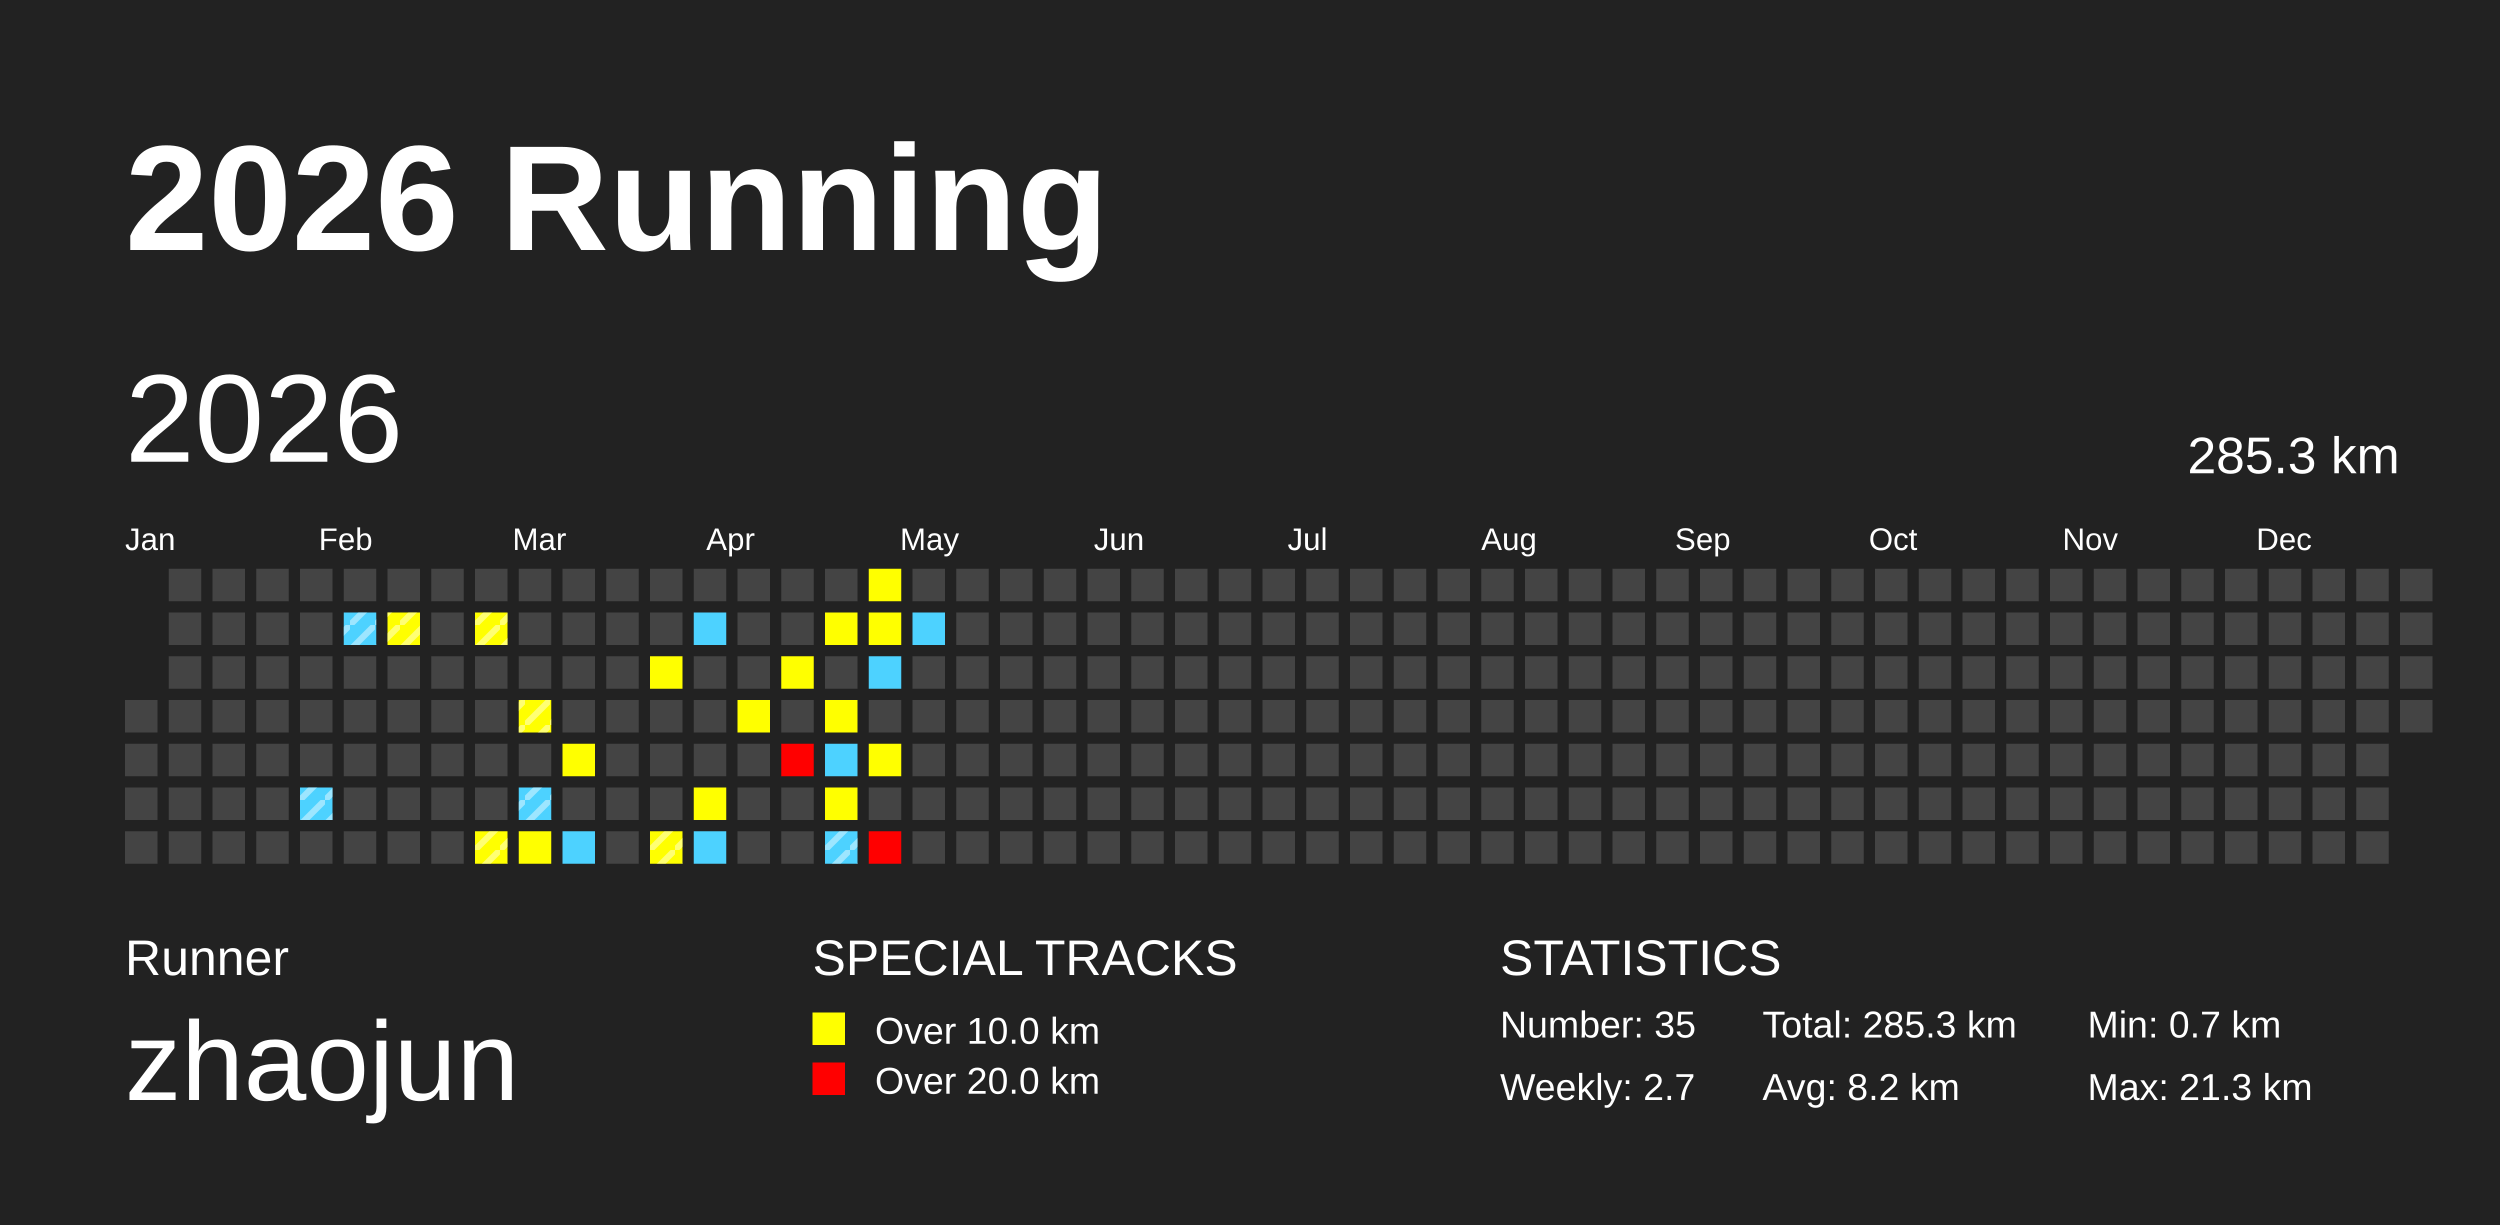
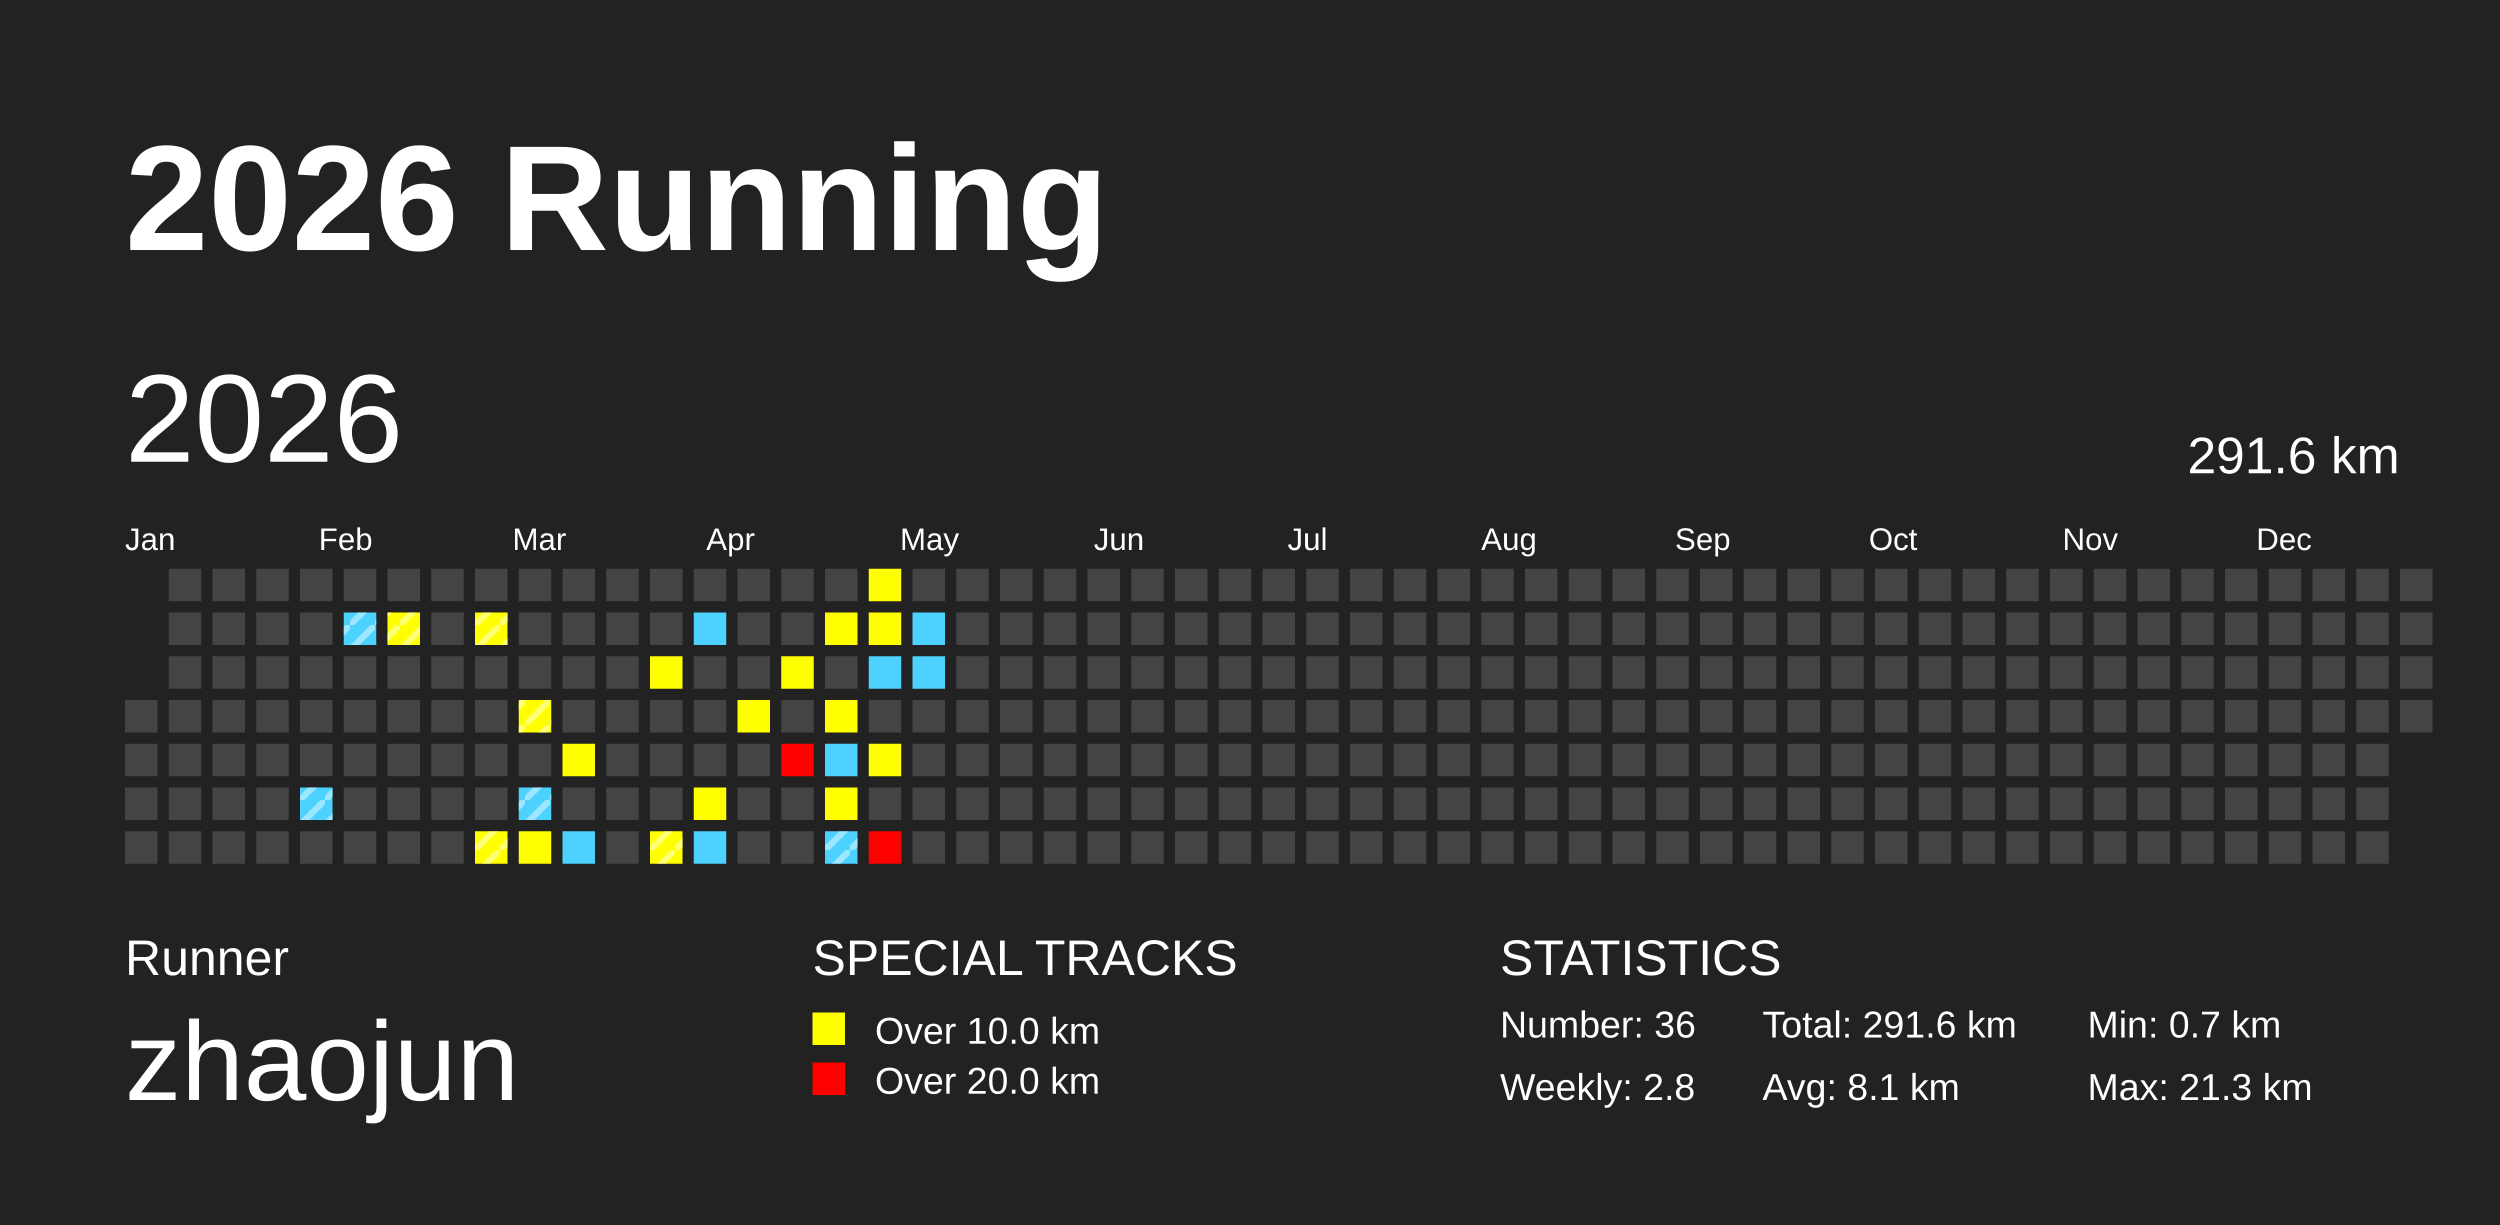
<svg xmlns="http://www.w3.org/2000/svg" baseProfile="full" height="98mm" version="1.1" viewBox="0,0,200,98" width="200mm">
  <defs>
    <pattern height="2" id="indoor-stripe" patternUnits="userSpaceOnUse" width="2">
      <line stroke="white" stroke-opacity="0.45" stroke-width="0.5" x1="0" x2="2" y1="2" y2="0" />
    </pattern>
  </defs>
  <rect fill="#222222" height="98" width="200" x="0" y="0" />
  <text fill="#FFFFFF" style="font-size:12px; font-family:Arial; font-weight:bold;" x="10" y="20">2026 Running</text>
  <text fill="#FFFFFF" style="font-size:4px; font-family:Arial" x="10" y="78">Runner</text>
  <text fill="#FFFFFF" style="font-size:9px; font-family:Arial" x="10" y="88">zhaojun</text>
  <text fill="#FFFFFF" style="font-size:4px; font-family:Arial" x="65" y="78">SPECIAL TRACKS</text>
  <rect fill="yellow" height="2.6" width="2.6" x="65" y="81" />
  <text fill="#FFFFFF" style="font-size:3px; font-family:Arial" x="70" y="83.5">Over 10.0 km</text>
  <rect fill="red" height="2.6" width="2.6" x="65" y="85" />
  <text fill="#FFFFFF" style="font-size:3px; font-family:Arial" x="70" y="87.5">Over 20.0 km</text>
  <text fill="#FFFFFF" style="font-size:4px; font-family:Arial" x="120" y="78">STATISTICS</text>
-   <text fill="#FFFFFF" style="font-size:3px; font-family:Arial" x="120" y="83">Number: 35</text>
-   <text fill="#FFFFFF" style="font-size:3px; font-family:Arial" x="120" y="88">Weekly: 2.7</text>
-   <text fill="#FFFFFF" style="font-size:3px; font-family:Arial" x="141" y="83">Total: 285.3 km</text>
-   <text fill="#FFFFFF" style="font-size:3px; font-family:Arial" x="141" y="88">Avg: 8.2 km</text>
+   <text fill="#FFFFFF" style="font-size:3px; font-family:Arial" x="120" y="83">Number: 36</text>
+   <text fill="#FFFFFF" style="font-size:3px; font-family:Arial" x="120" y="88">Weekly: 2.8</text>
+   <text fill="#FFFFFF" style="font-size:3px; font-family:Arial" x="141" y="83">Total: 291.6 km</text>
+   <text fill="#FFFFFF" style="font-size:3px; font-family:Arial" x="141" y="88">Avg: 8.1 km</text>
  <text fill="#FFFFFF" style="font-size:3px; font-family:Arial" x="167" y="83">Min: 0.7 km</text>
  <text fill="#FFFFFF" style="font-size:3px; font-family:Arial" x="167" y="88">Max: 21.3 km</text>
  <text dominant-baseline="hanging" fill="#FFFFFF" style="font-size:10.0px; font-family:Arial;" x="10" y="30">2026</text>
-   <text dominant-baseline="hanging" fill="#FFFFFF" style="font-size:4.125px; font-family:Arial;" x="175" y="35">285.3 km</text>
+   <text dominant-baseline="hanging" fill="#FFFFFF" style="font-size:4.125px; font-family:Arial;" x="175" y="35">291.6 km</text>
  <text fill="#FFFFFF" style="font-size:2.5px; font-family:Arial" x="10.0" y="44">Jan</text>
  <text fill="#FFFFFF" style="font-size:2.5px; font-family:Arial" x="25.5" y="44">Feb</text>
  <text fill="#FFFFFF" style="font-size:2.5px; font-family:Arial" x="41.0" y="44">Mar</text>
  <text fill="#FFFFFF" style="font-size:2.5px; font-family:Arial" x="56.5" y="44">Apr</text>
  <text fill="#FFFFFF" style="font-size:2.5px; font-family:Arial" x="72.0" y="44">May</text>
  <text fill="#FFFFFF" style="font-size:2.5px; font-family:Arial" x="87.5" y="44">Jun</text>
  <text fill="#FFFFFF" style="font-size:2.5px; font-family:Arial" x="103.0" y="44">Jul</text>
  <text fill="#FFFFFF" style="font-size:2.5px; font-family:Arial" x="118.5" y="44">Aug</text>
  <text fill="#FFFFFF" style="font-size:2.5px; font-family:Arial" x="134.0" y="44">Sep</text>
  <text fill="#FFFFFF" style="font-size:2.5px; font-family:Arial" x="149.5" y="44">Oct</text>
  <text fill="#FFFFFF" style="font-size:2.5px; font-family:Arial" x="165.0" y="44">Nov</text>
  <text fill="#FFFFFF" style="font-size:2.5px; font-family:Arial" x="180.5" y="44">Dec</text>
  <rect fill="#444444" height="2.6" width="2.6" x="10.0" y="56.0" />
  <rect fill="#444444" height="2.6" width="2.6" x="10.0" y="59.5" />
  <rect fill="#444444" height="2.6" width="2.6" x="10.0" y="63.0" />
  <rect fill="#444444" height="2.6" width="2.6" x="10.0" y="66.5" />
  <rect fill="#444444" height="2.6" width="2.6" x="13.5" y="45.5" />
  <rect fill="#444444" height="2.6" width="2.6" x="13.5" y="49.0" />
  <rect fill="#444444" height="2.6" width="2.6" x="13.5" y="52.5" />
  <rect fill="#444444" height="2.6" width="2.6" x="13.5" y="56.0" />
  <rect fill="#444444" height="2.6" width="2.6" x="13.5" y="59.5" />
  <rect fill="#444444" height="2.6" width="2.6" x="13.5" y="63.0" />
  <rect fill="#444444" height="2.6" width="2.6" x="13.5" y="66.5" />
  <rect fill="#444444" height="2.6" width="2.6" x="17.0" y="45.5" />
  <rect fill="#444444" height="2.6" width="2.6" x="17.0" y="49.0" />
  <rect fill="#444444" height="2.6" width="2.6" x="17.0" y="52.5" />
  <rect fill="#444444" height="2.6" width="2.6" x="17.0" y="56.0" />
  <rect fill="#444444" height="2.6" width="2.6" x="17.0" y="59.5" />
  <rect fill="#444444" height="2.6" width="2.6" x="17.0" y="63.0" />
  <rect fill="#444444" height="2.6" width="2.6" x="17.0" y="66.5" />
  <rect fill="#444444" height="2.6" width="2.6" x="20.5" y="45.5" />
  <rect fill="#444444" height="2.6" width="2.6" x="20.5" y="49.0" />
  <rect fill="#444444" height="2.6" width="2.6" x="20.5" y="52.5" />
  <rect fill="#444444" height="2.6" width="2.6" x="20.5" y="56.0" />
  <rect fill="#444444" height="2.6" width="2.6" x="20.5" y="59.5" />
  <rect fill="#444444" height="2.6" width="2.6" x="20.5" y="63.0" />
  <rect fill="#444444" height="2.6" width="2.6" x="20.5" y="66.5" />
  <rect fill="#444444" height="2.6" width="2.6" x="24.0" y="45.5" />
  <rect fill="#444444" height="2.6" width="2.6" x="24.0" y="49.0" />
  <rect fill="#444444" height="2.6" width="2.6" x="24.0" y="52.5" />
  <rect fill="#444444" height="2.6" width="2.6" x="24.0" y="56.0" />
  <rect fill="#444444" height="2.6" width="2.6" x="24.0" y="59.5" />
  <rect fill="#4dd2ff" height="2.6" width="2.6" x="24.0" y="63.0" />
  <rect fill="url(#indoor-stripe)" height="2.6" style="pointer-events: none;" width="2.6" x="24.0" y="63.0" />
  <rect fill="#444444" height="2.6" width="2.6" x="24.0" y="66.5" />
  <rect fill="#444444" height="2.6" width="2.6" x="27.5" y="45.5" />
  <rect fill="#4dd2ff" height="2.6" width="2.6" x="27.5" y="49.0" />
  <rect fill="url(#indoor-stripe)" height="2.6" style="pointer-events: none;" width="2.6" x="27.5" y="49.0" />
  <rect fill="#444444" height="2.6" width="2.6" x="27.5" y="52.5" />
  <rect fill="#444444" height="2.6" width="2.6" x="27.5" y="56.0" />
  <rect fill="#444444" height="2.6" width="2.6" x="27.5" y="59.5" />
  <rect fill="#444444" height="2.6" width="2.6" x="27.5" y="63.0" />
  <rect fill="#444444" height="2.6" width="2.6" x="27.5" y="66.5" />
  <rect fill="#444444" height="2.6" width="2.6" x="31.0" y="45.5" />
  <rect fill="yellow" height="2.6" width="2.6" x="31.0" y="49.0" />
  <rect fill="url(#indoor-stripe)" height="2.6" style="pointer-events: none;" width="2.6" x="31.0" y="49.0" />
  <rect fill="#444444" height="2.6" width="2.6" x="31.0" y="52.5" />
  <rect fill="#444444" height="2.6" width="2.6" x="31.0" y="56.0" />
  <rect fill="#444444" height="2.6" width="2.6" x="31.0" y="59.5" />
  <rect fill="#444444" height="2.6" width="2.6" x="31.0" y="63.0" />
  <rect fill="#444444" height="2.6" width="2.6" x="31.0" y="66.5" />
  <rect fill="#444444" height="2.6" width="2.6" x="34.5" y="45.5" />
  <rect fill="#444444" height="2.6" width="2.6" x="34.5" y="49.0" />
  <rect fill="#444444" height="2.6" width="2.6" x="34.5" y="52.5" />
  <rect fill="#444444" height="2.6" width="2.6" x="34.5" y="56.0" />
  <rect fill="#444444" height="2.6" width="2.6" x="34.5" y="59.5" />
  <rect fill="#444444" height="2.6" width="2.6" x="34.5" y="63.0" />
  <rect fill="#444444" height="2.6" width="2.6" x="34.5" y="66.5" />
  <rect fill="#444444" height="2.6" width="2.6" x="38.0" y="45.5" />
  <rect fill="yellow" height="2.6" width="2.6" x="38.0" y="49.0" />
  <rect fill="url(#indoor-stripe)" height="2.6" style="pointer-events: none;" width="2.6" x="38.0" y="49.0" />
  <rect fill="#444444" height="2.6" width="2.6" x="38.0" y="52.5" />
  <rect fill="#444444" height="2.6" width="2.6" x="38.0" y="56.0" />
  <rect fill="#444444" height="2.6" width="2.6" x="38.0" y="59.5" />
  <rect fill="#444444" height="2.6" width="2.6" x="38.0" y="63.0" />
  <rect fill="yellow" height="2.6" width="2.6" x="38.0" y="66.5" />
  <rect fill="url(#indoor-stripe)" height="2.6" style="pointer-events: none;" width="2.6" x="38.0" y="66.5" />
  <rect fill="#444444" height="2.6" width="2.6" x="41.5" y="45.5" />
  <rect fill="#444444" height="2.6" width="2.6" x="41.5" y="49.0" />
  <rect fill="#444444" height="2.6" width="2.6" x="41.5" y="52.5" />
  <rect fill="yellow" height="2.6" width="2.6" x="41.5" y="56.0" />
  <rect fill="url(#indoor-stripe)" height="2.6" style="pointer-events: none;" width="2.6" x="41.5" y="56.0" />
  <rect fill="#444444" height="2.6" width="2.6" x="41.5" y="59.5" />
  <rect fill="#4dd2ff" height="2.6" width="2.6" x="41.5" y="63.0" />
  <rect fill="url(#indoor-stripe)" height="2.6" style="pointer-events: none;" width="2.6" x="41.5" y="63.0" />
  <rect fill="yellow" height="2.6" width="2.6" x="41.5" y="66.5" />
  <rect fill="#444444" height="2.6" width="2.6" x="45.0" y="45.5" />
  <rect fill="#444444" height="2.6" width="2.6" x="45.0" y="49.0" />
  <rect fill="#444444" height="2.6" width="2.6" x="45.0" y="52.5" />
  <rect fill="#444444" height="2.6" width="2.6" x="45.0" y="56.0" />
  <rect fill="yellow" height="2.6" width="2.6" x="45.0" y="59.5" />
  <rect fill="#444444" height="2.6" width="2.6" x="45.0" y="63.0" />
  <rect fill="#4dd2ff" height="2.6" width="2.6" x="45.0" y="66.5" />
  <rect fill="#444444" height="2.6" width="2.6" x="48.5" y="45.5" />
  <rect fill="#444444" height="2.6" width="2.6" x="48.5" y="49.0" />
  <rect fill="#444444" height="2.6" width="2.6" x="48.5" y="52.5" />
  <rect fill="#444444" height="2.6" width="2.6" x="48.5" y="56.0" />
  <rect fill="#444444" height="2.6" width="2.6" x="48.5" y="59.5" />
  <rect fill="#444444" height="2.6" width="2.6" x="48.5" y="63.0" />
  <rect fill="#444444" height="2.6" width="2.6" x="48.5" y="66.5" />
  <rect fill="#444444" height="2.6" width="2.6" x="52.0" y="45.5" />
  <rect fill="#444444" height="2.6" width="2.6" x="52.0" y="49.0" />
  <rect fill="yellow" height="2.6" width="2.6" x="52.0" y="52.5" />
  <rect fill="#444444" height="2.6" width="2.6" x="52.0" y="56.0" />
  <rect fill="#444444" height="2.6" width="2.6" x="52.0" y="59.5" />
  <rect fill="#444444" height="2.6" width="2.6" x="52.0" y="63.0" />
  <rect fill="yellow" height="2.6" width="2.6" x="52.0" y="66.5" />
  <rect fill="url(#indoor-stripe)" height="2.6" style="pointer-events: none;" width="2.6" x="52.0" y="66.5" />
  <rect fill="#444444" height="2.6" width="2.6" x="55.5" y="45.5" />
  <rect fill="#4dd2ff" height="2.6" width="2.6" x="55.5" y="49.0" />
  <rect fill="#444444" height="2.6" width="2.6" x="55.5" y="52.5" />
  <rect fill="#444444" height="2.6" width="2.6" x="55.5" y="56.0" />
  <rect fill="#444444" height="2.6" width="2.6" x="55.5" y="59.5" />
  <rect fill="yellow" height="2.6" width="2.6" x="55.5" y="63.0" />
  <rect fill="#4dd2ff" height="2.6" width="2.6" x="55.5" y="66.5" />
  <rect fill="#444444" height="2.6" width="2.6" x="59.0" y="45.5" />
  <rect fill="#444444" height="2.6" width="2.6" x="59.0" y="49.0" />
  <rect fill="#444444" height="2.6" width="2.6" x="59.0" y="52.5" />
  <rect fill="yellow" height="2.6" width="2.6" x="59.0" y="56.0" />
  <rect fill="#444444" height="2.6" width="2.6" x="59.0" y="59.5" />
  <rect fill="#444444" height="2.6" width="2.6" x="59.0" y="63.0" />
  <rect fill="#444444" height="2.6" width="2.6" x="59.0" y="66.5" />
  <rect fill="#444444" height="2.6" width="2.6" x="62.5" y="45.5" />
  <rect fill="#444444" height="2.6" width="2.6" x="62.5" y="49.0" />
  <rect fill="yellow" height="2.6" width="2.6" x="62.5" y="52.5" />
  <rect fill="#444444" height="2.6" width="2.6" x="62.5" y="56.0" />
  <rect fill="red" height="2.6" width="2.6" x="62.5" y="59.5" />
  <rect fill="#444444" height="2.6" width="2.6" x="62.5" y="63.0" />
  <rect fill="#444444" height="2.6" width="2.6" x="62.5" y="66.5" />
  <rect fill="#444444" height="2.6" width="2.6" x="66.0" y="45.5" />
  <rect fill="yellow" height="2.6" width="2.6" x="66.0" y="49.0" />
  <rect fill="#444444" height="2.6" width="2.6" x="66.0" y="52.5" />
  <rect fill="yellow" height="2.6" width="2.6" x="66.0" y="56.0" />
  <rect fill="#4dd2ff" height="2.6" width="2.6" x="66.0" y="59.5" />
  <rect fill="yellow" height="2.6" width="2.6" x="66.0" y="63.0" />
  <rect fill="#4dd2ff" height="2.6" width="2.6" x="66.0" y="66.5" />
  <rect fill="url(#indoor-stripe)" height="2.6" style="pointer-events: none;" width="2.6" x="66.0" y="66.5" />
  <rect fill="yellow" height="2.6" width="2.6" x="69.5" y="45.5" />
  <rect fill="yellow" height="2.6" width="2.6" x="69.5" y="49.0" />
  <rect fill="#4dd2ff" height="2.6" width="2.6" x="69.5" y="52.5" />
  <rect fill="#444444" height="2.6" width="2.6" x="69.5" y="56.0" />
  <rect fill="yellow" height="2.6" width="2.6" x="69.5" y="59.5" />
  <rect fill="#444444" height="2.6" width="2.6" x="69.5" y="63.0" />
  <rect fill="red" height="2.6" width="2.6" x="69.5" y="66.5" />
  <rect fill="#444444" height="2.6" width="2.6" x="73.0" y="45.5" />
  <rect fill="#4dd2ff" height="2.6" width="2.6" x="73.0" y="49.0" />
-   <rect fill="#444444" height="2.6" width="2.6" x="73.0" y="52.5" />
+   <rect fill="#4dd2ff" height="2.6" width="2.6" x="73.0" y="52.5" />
  <rect fill="#444444" height="2.6" width="2.6" x="73.0" y="56.0" />
  <rect fill="#444444" height="2.6" width="2.6" x="73.0" y="59.5" />
  <rect fill="#444444" height="2.6" width="2.6" x="73.0" y="63.0" />
  <rect fill="#444444" height="2.6" width="2.6" x="73.0" y="66.5" />
  <rect fill="#444444" height="2.6" width="2.6" x="76.5" y="45.5" />
  <rect fill="#444444" height="2.6" width="2.6" x="76.5" y="49.0" />
  <rect fill="#444444" height="2.6" width="2.6" x="76.5" y="52.5" />
  <rect fill="#444444" height="2.6" width="2.6" x="76.5" y="56.0" />
  <rect fill="#444444" height="2.6" width="2.6" x="76.5" y="59.5" />
  <rect fill="#444444" height="2.6" width="2.6" x="76.5" y="63.0" />
  <rect fill="#444444" height="2.6" width="2.6" x="76.5" y="66.5" />
  <rect fill="#444444" height="2.6" width="2.6" x="80.0" y="45.5" />
  <rect fill="#444444" height="2.6" width="2.6" x="80.0" y="49.0" />
  <rect fill="#444444" height="2.6" width="2.6" x="80.0" y="52.5" />
  <rect fill="#444444" height="2.6" width="2.6" x="80.0" y="56.0" />
  <rect fill="#444444" height="2.6" width="2.6" x="80.0" y="59.5" />
  <rect fill="#444444" height="2.6" width="2.6" x="80.0" y="63.0" />
  <rect fill="#444444" height="2.6" width="2.6" x="80.0" y="66.5" />
  <rect fill="#444444" height="2.6" width="2.6" x="83.5" y="45.5" />
  <rect fill="#444444" height="2.6" width="2.6" x="83.5" y="49.0" />
  <rect fill="#444444" height="2.6" width="2.6" x="83.5" y="52.5" />
  <rect fill="#444444" height="2.6" width="2.6" x="83.5" y="56.0" />
  <rect fill="#444444" height="2.6" width="2.6" x="83.5" y="59.5" />
  <rect fill="#444444" height="2.6" width="2.6" x="83.5" y="63.0" />
  <rect fill="#444444" height="2.6" width="2.6" x="83.5" y="66.5" />
  <rect fill="#444444" height="2.6" width="2.6" x="87.0" y="45.5" />
  <rect fill="#444444" height="2.6" width="2.6" x="87.0" y="49.0" />
  <rect fill="#444444" height="2.6" width="2.6" x="87.0" y="52.5" />
  <rect fill="#444444" height="2.6" width="2.6" x="87.0" y="56.0" />
  <rect fill="#444444" height="2.6" width="2.6" x="87.0" y="59.5" />
  <rect fill="#444444" height="2.6" width="2.6" x="87.0" y="63.0" />
  <rect fill="#444444" height="2.6" width="2.6" x="87.0" y="66.5" />
  <rect fill="#444444" height="2.6" width="2.6" x="90.5" y="45.5" />
  <rect fill="#444444" height="2.6" width="2.6" x="90.5" y="49.0" />
  <rect fill="#444444" height="2.6" width="2.6" x="90.5" y="52.5" />
  <rect fill="#444444" height="2.6" width="2.6" x="90.5" y="56.0" />
  <rect fill="#444444" height="2.6" width="2.6" x="90.5" y="59.5" />
  <rect fill="#444444" height="2.6" width="2.6" x="90.5" y="63.0" />
  <rect fill="#444444" height="2.6" width="2.6" x="90.5" y="66.5" />
  <rect fill="#444444" height="2.6" width="2.6" x="94.0" y="45.5" />
  <rect fill="#444444" height="2.6" width="2.6" x="94.0" y="49.0" />
  <rect fill="#444444" height="2.6" width="2.6" x="94.0" y="52.5" />
  <rect fill="#444444" height="2.6" width="2.6" x="94.0" y="56.0" />
  <rect fill="#444444" height="2.6" width="2.6" x="94.0" y="59.5" />
  <rect fill="#444444" height="2.6" width="2.6" x="94.0" y="63.0" />
  <rect fill="#444444" height="2.6" width="2.6" x="94.0" y="66.5" />
  <rect fill="#444444" height="2.6" width="2.6" x="97.5" y="45.5" />
  <rect fill="#444444" height="2.6" width="2.6" x="97.5" y="49.0" />
  <rect fill="#444444" height="2.6" width="2.6" x="97.5" y="52.5" />
  <rect fill="#444444" height="2.6" width="2.6" x="97.5" y="56.0" />
  <rect fill="#444444" height="2.6" width="2.6" x="97.5" y="59.5" />
  <rect fill="#444444" height="2.6" width="2.6" x="97.5" y="63.0" />
  <rect fill="#444444" height="2.6" width="2.6" x="97.5" y="66.5" />
  <rect fill="#444444" height="2.6" width="2.6" x="101.0" y="45.5" />
  <rect fill="#444444" height="2.6" width="2.6" x="101.0" y="49.0" />
  <rect fill="#444444" height="2.6" width="2.6" x="101.0" y="52.5" />
  <rect fill="#444444" height="2.6" width="2.6" x="101.0" y="56.0" />
  <rect fill="#444444" height="2.6" width="2.6" x="101.0" y="59.5" />
  <rect fill="#444444" height="2.6" width="2.6" x="101.0" y="63.0" />
  <rect fill="#444444" height="2.6" width="2.6" x="101.0" y="66.5" />
  <rect fill="#444444" height="2.6" width="2.6" x="104.5" y="45.5" />
  <rect fill="#444444" height="2.6" width="2.6" x="104.5" y="49.0" />
  <rect fill="#444444" height="2.6" width="2.6" x="104.5" y="52.5" />
  <rect fill="#444444" height="2.6" width="2.6" x="104.5" y="56.0" />
  <rect fill="#444444" height="2.6" width="2.6" x="104.5" y="59.5" />
  <rect fill="#444444" height="2.6" width="2.6" x="104.5" y="63.0" />
  <rect fill="#444444" height="2.6" width="2.6" x="104.5" y="66.5" />
  <rect fill="#444444" height="2.6" width="2.6" x="108.0" y="45.5" />
  <rect fill="#444444" height="2.6" width="2.6" x="108.0" y="49.0" />
  <rect fill="#444444" height="2.6" width="2.6" x="108.0" y="52.5" />
  <rect fill="#444444" height="2.6" width="2.6" x="108.0" y="56.0" />
  <rect fill="#444444" height="2.6" width="2.6" x="108.0" y="59.5" />
  <rect fill="#444444" height="2.6" width="2.6" x="108.0" y="63.0" />
  <rect fill="#444444" height="2.6" width="2.6" x="108.0" y="66.5" />
  <rect fill="#444444" height="2.6" width="2.6" x="111.5" y="45.5" />
  <rect fill="#444444" height="2.6" width="2.6" x="111.5" y="49.0" />
  <rect fill="#444444" height="2.6" width="2.6" x="111.5" y="52.5" />
  <rect fill="#444444" height="2.6" width="2.6" x="111.5" y="56.0" />
  <rect fill="#444444" height="2.6" width="2.6" x="111.5" y="59.5" />
  <rect fill="#444444" height="2.6" width="2.6" x="111.5" y="63.0" />
  <rect fill="#444444" height="2.6" width="2.6" x="111.5" y="66.5" />
  <rect fill="#444444" height="2.6" width="2.6" x="115.0" y="45.5" />
  <rect fill="#444444" height="2.6" width="2.6" x="115.0" y="49.0" />
  <rect fill="#444444" height="2.6" width="2.6" x="115.0" y="52.5" />
  <rect fill="#444444" height="2.6" width="2.6" x="115.0" y="56.0" />
  <rect fill="#444444" height="2.6" width="2.6" x="115.0" y="59.5" />
  <rect fill="#444444" height="2.6" width="2.6" x="115.0" y="63.0" />
  <rect fill="#444444" height="2.6" width="2.6" x="115.0" y="66.5" />
  <rect fill="#444444" height="2.6" width="2.6" x="118.5" y="45.5" />
  <rect fill="#444444" height="2.6" width="2.6" x="118.5" y="49.0" />
  <rect fill="#444444" height="2.6" width="2.6" x="118.5" y="52.5" />
  <rect fill="#444444" height="2.6" width="2.6" x="118.5" y="56.0" />
  <rect fill="#444444" height="2.6" width="2.6" x="118.5" y="59.5" />
  <rect fill="#444444" height="2.6" width="2.6" x="118.5" y="63.0" />
  <rect fill="#444444" height="2.6" width="2.6" x="118.5" y="66.5" />
  <rect fill="#444444" height="2.6" width="2.6" x="122.0" y="45.5" />
  <rect fill="#444444" height="2.6" width="2.6" x="122.0" y="49.0" />
  <rect fill="#444444" height="2.6" width="2.6" x="122.0" y="52.5" />
  <rect fill="#444444" height="2.6" width="2.6" x="122.0" y="56.0" />
  <rect fill="#444444" height="2.6" width="2.6" x="122.0" y="59.5" />
  <rect fill="#444444" height="2.6" width="2.6" x="122.0" y="63.0" />
  <rect fill="#444444" height="2.6" width="2.6" x="122.0" y="66.5" />
  <rect fill="#444444" height="2.6" width="2.6" x="125.5" y="45.5" />
  <rect fill="#444444" height="2.6" width="2.6" x="125.5" y="49.0" />
  <rect fill="#444444" height="2.6" width="2.6" x="125.5" y="52.5" />
  <rect fill="#444444" height="2.6" width="2.6" x="125.5" y="56.0" />
  <rect fill="#444444" height="2.6" width="2.6" x="125.5" y="59.5" />
  <rect fill="#444444" height="2.6" width="2.6" x="125.5" y="63.0" />
  <rect fill="#444444" height="2.6" width="2.6" x="125.5" y="66.5" />
  <rect fill="#444444" height="2.6" width="2.6" x="129.0" y="45.5" />
  <rect fill="#444444" height="2.6" width="2.6" x="129.0" y="49.0" />
  <rect fill="#444444" height="2.6" width="2.6" x="129.0" y="52.5" />
  <rect fill="#444444" height="2.6" width="2.6" x="129.0" y="56.0" />
  <rect fill="#444444" height="2.6" width="2.6" x="129.0" y="59.5" />
  <rect fill="#444444" height="2.6" width="2.6" x="129.0" y="63.0" />
  <rect fill="#444444" height="2.6" width="2.6" x="129.0" y="66.5" />
  <rect fill="#444444" height="2.6" width="2.6" x="132.5" y="45.5" />
  <rect fill="#444444" height="2.6" width="2.6" x="132.5" y="49.0" />
  <rect fill="#444444" height="2.6" width="2.6" x="132.5" y="52.5" />
  <rect fill="#444444" height="2.6" width="2.6" x="132.5" y="56.0" />
  <rect fill="#444444" height="2.6" width="2.6" x="132.5" y="59.5" />
  <rect fill="#444444" height="2.6" width="2.6" x="132.5" y="63.0" />
  <rect fill="#444444" height="2.6" width="2.6" x="132.5" y="66.5" />
  <rect fill="#444444" height="2.6" width="2.6" x="136.0" y="45.5" />
  <rect fill="#444444" height="2.6" width="2.6" x="136.0" y="49.0" />
  <rect fill="#444444" height="2.6" width="2.6" x="136.0" y="52.5" />
  <rect fill="#444444" height="2.6" width="2.6" x="136.0" y="56.0" />
  <rect fill="#444444" height="2.6" width="2.6" x="136.0" y="59.5" />
  <rect fill="#444444" height="2.6" width="2.6" x="136.0" y="63.0" />
  <rect fill="#444444" height="2.6" width="2.6" x="136.0" y="66.5" />
  <rect fill="#444444" height="2.6" width="2.6" x="139.5" y="45.5" />
  <rect fill="#444444" height="2.6" width="2.6" x="139.5" y="49.0" />
  <rect fill="#444444" height="2.6" width="2.6" x="139.5" y="52.5" />
  <rect fill="#444444" height="2.6" width="2.6" x="139.5" y="56.0" />
  <rect fill="#444444" height="2.6" width="2.6" x="139.5" y="59.5" />
  <rect fill="#444444" height="2.6" width="2.6" x="139.5" y="63.0" />
  <rect fill="#444444" height="2.6" width="2.6" x="139.5" y="66.5" />
  <rect fill="#444444" height="2.6" width="2.6" x="143.0" y="45.5" />
  <rect fill="#444444" height="2.6" width="2.6" x="143.0" y="49.0" />
  <rect fill="#444444" height="2.6" width="2.6" x="143.0" y="52.5" />
  <rect fill="#444444" height="2.6" width="2.6" x="143.0" y="56.0" />
  <rect fill="#444444" height="2.6" width="2.6" x="143.0" y="59.5" />
  <rect fill="#444444" height="2.6" width="2.6" x="143.0" y="63.0" />
  <rect fill="#444444" height="2.6" width="2.6" x="143.0" y="66.5" />
  <rect fill="#444444" height="2.6" width="2.6" x="146.5" y="45.5" />
  <rect fill="#444444" height="2.6" width="2.6" x="146.5" y="49.0" />
  <rect fill="#444444" height="2.6" width="2.6" x="146.5" y="52.5" />
  <rect fill="#444444" height="2.6" width="2.6" x="146.5" y="56.0" />
  <rect fill="#444444" height="2.6" width="2.6" x="146.5" y="59.5" />
  <rect fill="#444444" height="2.6" width="2.6" x="146.5" y="63.0" />
  <rect fill="#444444" height="2.6" width="2.6" x="146.5" y="66.5" />
  <rect fill="#444444" height="2.6" width="2.6" x="150.0" y="45.5" />
  <rect fill="#444444" height="2.6" width="2.6" x="150.0" y="49.0" />
  <rect fill="#444444" height="2.6" width="2.6" x="150.0" y="52.5" />
  <rect fill="#444444" height="2.6" width="2.6" x="150.0" y="56.0" />
  <rect fill="#444444" height="2.6" width="2.6" x="150.0" y="59.5" />
  <rect fill="#444444" height="2.6" width="2.6" x="150.0" y="63.0" />
  <rect fill="#444444" height="2.6" width="2.6" x="150.0" y="66.5" />
  <rect fill="#444444" height="2.6" width="2.6" x="153.5" y="45.5" />
  <rect fill="#444444" height="2.6" width="2.6" x="153.5" y="49.0" />
  <rect fill="#444444" height="2.6" width="2.6" x="153.5" y="52.5" />
  <rect fill="#444444" height="2.6" width="2.6" x="153.5" y="56.0" />
  <rect fill="#444444" height="2.6" width="2.6" x="153.5" y="59.5" />
  <rect fill="#444444" height="2.6" width="2.6" x="153.5" y="63.0" />
  <rect fill="#444444" height="2.6" width="2.6" x="153.5" y="66.5" />
  <rect fill="#444444" height="2.6" width="2.6" x="157.0" y="45.5" />
  <rect fill="#444444" height="2.6" width="2.6" x="157.0" y="49.0" />
  <rect fill="#444444" height="2.6" width="2.6" x="157.0" y="52.5" />
  <rect fill="#444444" height="2.6" width="2.6" x="157.0" y="56.0" />
  <rect fill="#444444" height="2.6" width="2.6" x="157.0" y="59.5" />
  <rect fill="#444444" height="2.6" width="2.6" x="157.0" y="63.0" />
  <rect fill="#444444" height="2.6" width="2.6" x="157.0" y="66.5" />
  <rect fill="#444444" height="2.6" width="2.6" x="160.5" y="45.5" />
  <rect fill="#444444" height="2.6" width="2.6" x="160.5" y="49.0" />
  <rect fill="#444444" height="2.6" width="2.6" x="160.5" y="52.5" />
  <rect fill="#444444" height="2.6" width="2.6" x="160.5" y="56.0" />
  <rect fill="#444444" height="2.6" width="2.6" x="160.5" y="59.5" />
  <rect fill="#444444" height="2.6" width="2.6" x="160.5" y="63.0" />
  <rect fill="#444444" height="2.6" width="2.6" x="160.5" y="66.5" />
  <rect fill="#444444" height="2.6" width="2.6" x="164.0" y="45.5" />
  <rect fill="#444444" height="2.6" width="2.6" x="164.0" y="49.0" />
  <rect fill="#444444" height="2.6" width="2.6" x="164.0" y="52.5" />
  <rect fill="#444444" height="2.6" width="2.6" x="164.0" y="56.0" />
  <rect fill="#444444" height="2.6" width="2.6" x="164.0" y="59.5" />
  <rect fill="#444444" height="2.6" width="2.6" x="164.0" y="63.0" />
  <rect fill="#444444" height="2.6" width="2.6" x="164.0" y="66.5" />
  <rect fill="#444444" height="2.6" width="2.6" x="167.5" y="45.5" />
  <rect fill="#444444" height="2.6" width="2.6" x="167.5" y="49.0" />
  <rect fill="#444444" height="2.6" width="2.6" x="167.5" y="52.5" />
  <rect fill="#444444" height="2.6" width="2.6" x="167.5" y="56.0" />
  <rect fill="#444444" height="2.6" width="2.6" x="167.5" y="59.5" />
  <rect fill="#444444" height="2.6" width="2.6" x="167.5" y="63.0" />
  <rect fill="#444444" height="2.6" width="2.6" x="167.5" y="66.5" />
  <rect fill="#444444" height="2.6" width="2.6" x="171.0" y="45.5" />
  <rect fill="#444444" height="2.6" width="2.6" x="171.0" y="49.0" />
  <rect fill="#444444" height="2.6" width="2.6" x="171.0" y="52.5" />
  <rect fill="#444444" height="2.6" width="2.6" x="171.0" y="56.0" />
  <rect fill="#444444" height="2.6" width="2.6" x="171.0" y="59.5" />
  <rect fill="#444444" height="2.6" width="2.6" x="171.0" y="63.0" />
  <rect fill="#444444" height="2.6" width="2.6" x="171.0" y="66.5" />
  <rect fill="#444444" height="2.6" width="2.6" x="174.5" y="45.5" />
  <rect fill="#444444" height="2.6" width="2.6" x="174.5" y="49.0" />
  <rect fill="#444444" height="2.6" width="2.6" x="174.5" y="52.5" />
  <rect fill="#444444" height="2.6" width="2.6" x="174.5" y="56.0" />
  <rect fill="#444444" height="2.6" width="2.6" x="174.5" y="59.5" />
  <rect fill="#444444" height="2.6" width="2.6" x="174.5" y="63.0" />
  <rect fill="#444444" height="2.6" width="2.6" x="174.5" y="66.5" />
  <rect fill="#444444" height="2.6" width="2.6" x="178.0" y="45.5" />
  <rect fill="#444444" height="2.6" width="2.6" x="178.0" y="49.0" />
  <rect fill="#444444" height="2.6" width="2.6" x="178.0" y="52.5" />
  <rect fill="#444444" height="2.6" width="2.6" x="178.0" y="56.0" />
  <rect fill="#444444" height="2.6" width="2.6" x="178.0" y="59.5" />
  <rect fill="#444444" height="2.6" width="2.6" x="178.0" y="63.0" />
  <rect fill="#444444" height="2.6" width="2.6" x="178.0" y="66.5" />
  <rect fill="#444444" height="2.6" width="2.6" x="181.5" y="45.5" />
  <rect fill="#444444" height="2.6" width="2.6" x="181.5" y="49.0" />
  <rect fill="#444444" height="2.6" width="2.6" x="181.5" y="52.5" />
  <rect fill="#444444" height="2.6" width="2.6" x="181.5" y="56.0" />
  <rect fill="#444444" height="2.6" width="2.6" x="181.5" y="59.5" />
  <rect fill="#444444" height="2.6" width="2.6" x="181.5" y="63.0" />
  <rect fill="#444444" height="2.6" width="2.6" x="181.5" y="66.5" />
  <rect fill="#444444" height="2.6" width="2.6" x="185.0" y="45.5" />
  <rect fill="#444444" height="2.6" width="2.6" x="185.0" y="49.0" />
  <rect fill="#444444" height="2.6" width="2.6" x="185.0" y="52.5" />
  <rect fill="#444444" height="2.6" width="2.6" x="185.0" y="56.0" />
  <rect fill="#444444" height="2.6" width="2.6" x="185.0" y="59.5" />
  <rect fill="#444444" height="2.6" width="2.6" x="185.0" y="63.0" />
  <rect fill="#444444" height="2.6" width="2.6" x="185.0" y="66.5" />
  <rect fill="#444444" height="2.6" width="2.6" x="188.5" y="45.5" />
  <rect fill="#444444" height="2.6" width="2.6" x="188.5" y="49.0" />
  <rect fill="#444444" height="2.6" width="2.6" x="188.5" y="52.5" />
  <rect fill="#444444" height="2.6" width="2.6" x="188.5" y="56.0" />
  <rect fill="#444444" height="2.6" width="2.6" x="188.5" y="59.5" />
  <rect fill="#444444" height="2.6" width="2.6" x="188.5" y="63.0" />
  <rect fill="#444444" height="2.6" width="2.6" x="188.5" y="66.5" />
  <rect fill="#444444" height="2.6" width="2.6" x="192.0" y="45.5" />
  <rect fill="#444444" height="2.6" width="2.6" x="192.0" y="49.0" />
  <rect fill="#444444" height="2.6" width="2.6" x="192.0" y="52.5" />
  <rect fill="#444444" height="2.6" width="2.6" x="192.0" y="56.0" />
</svg>
